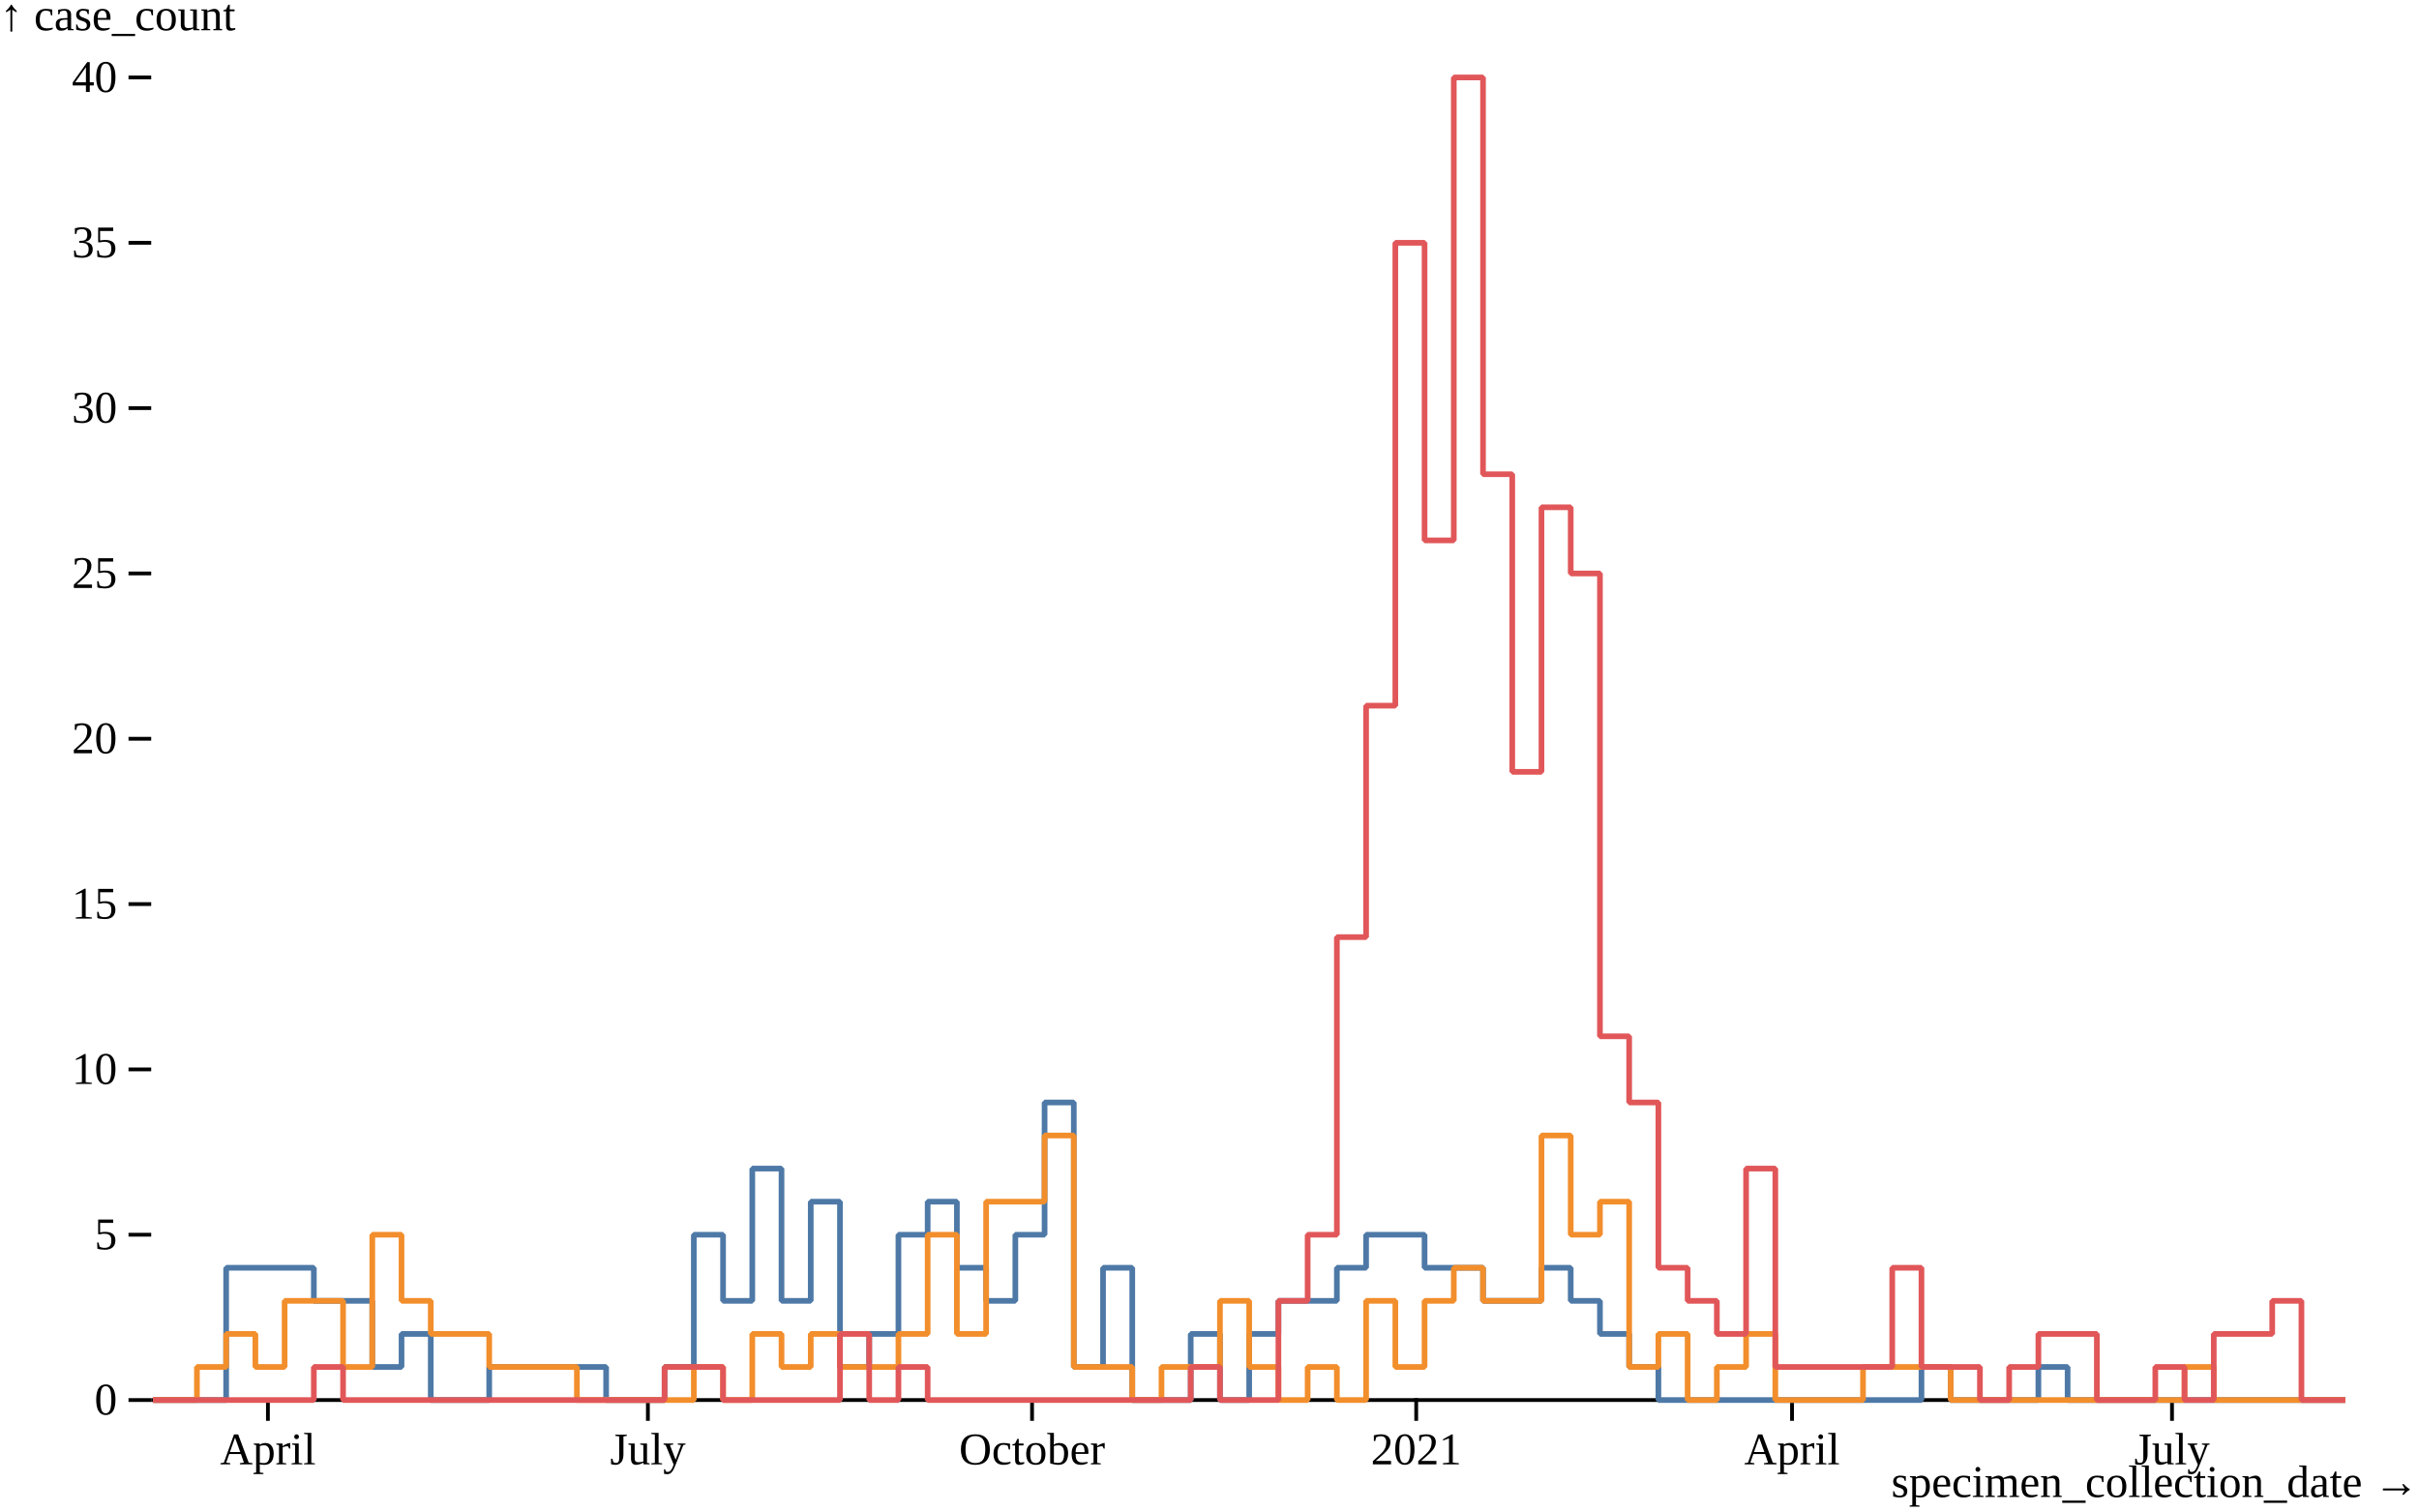
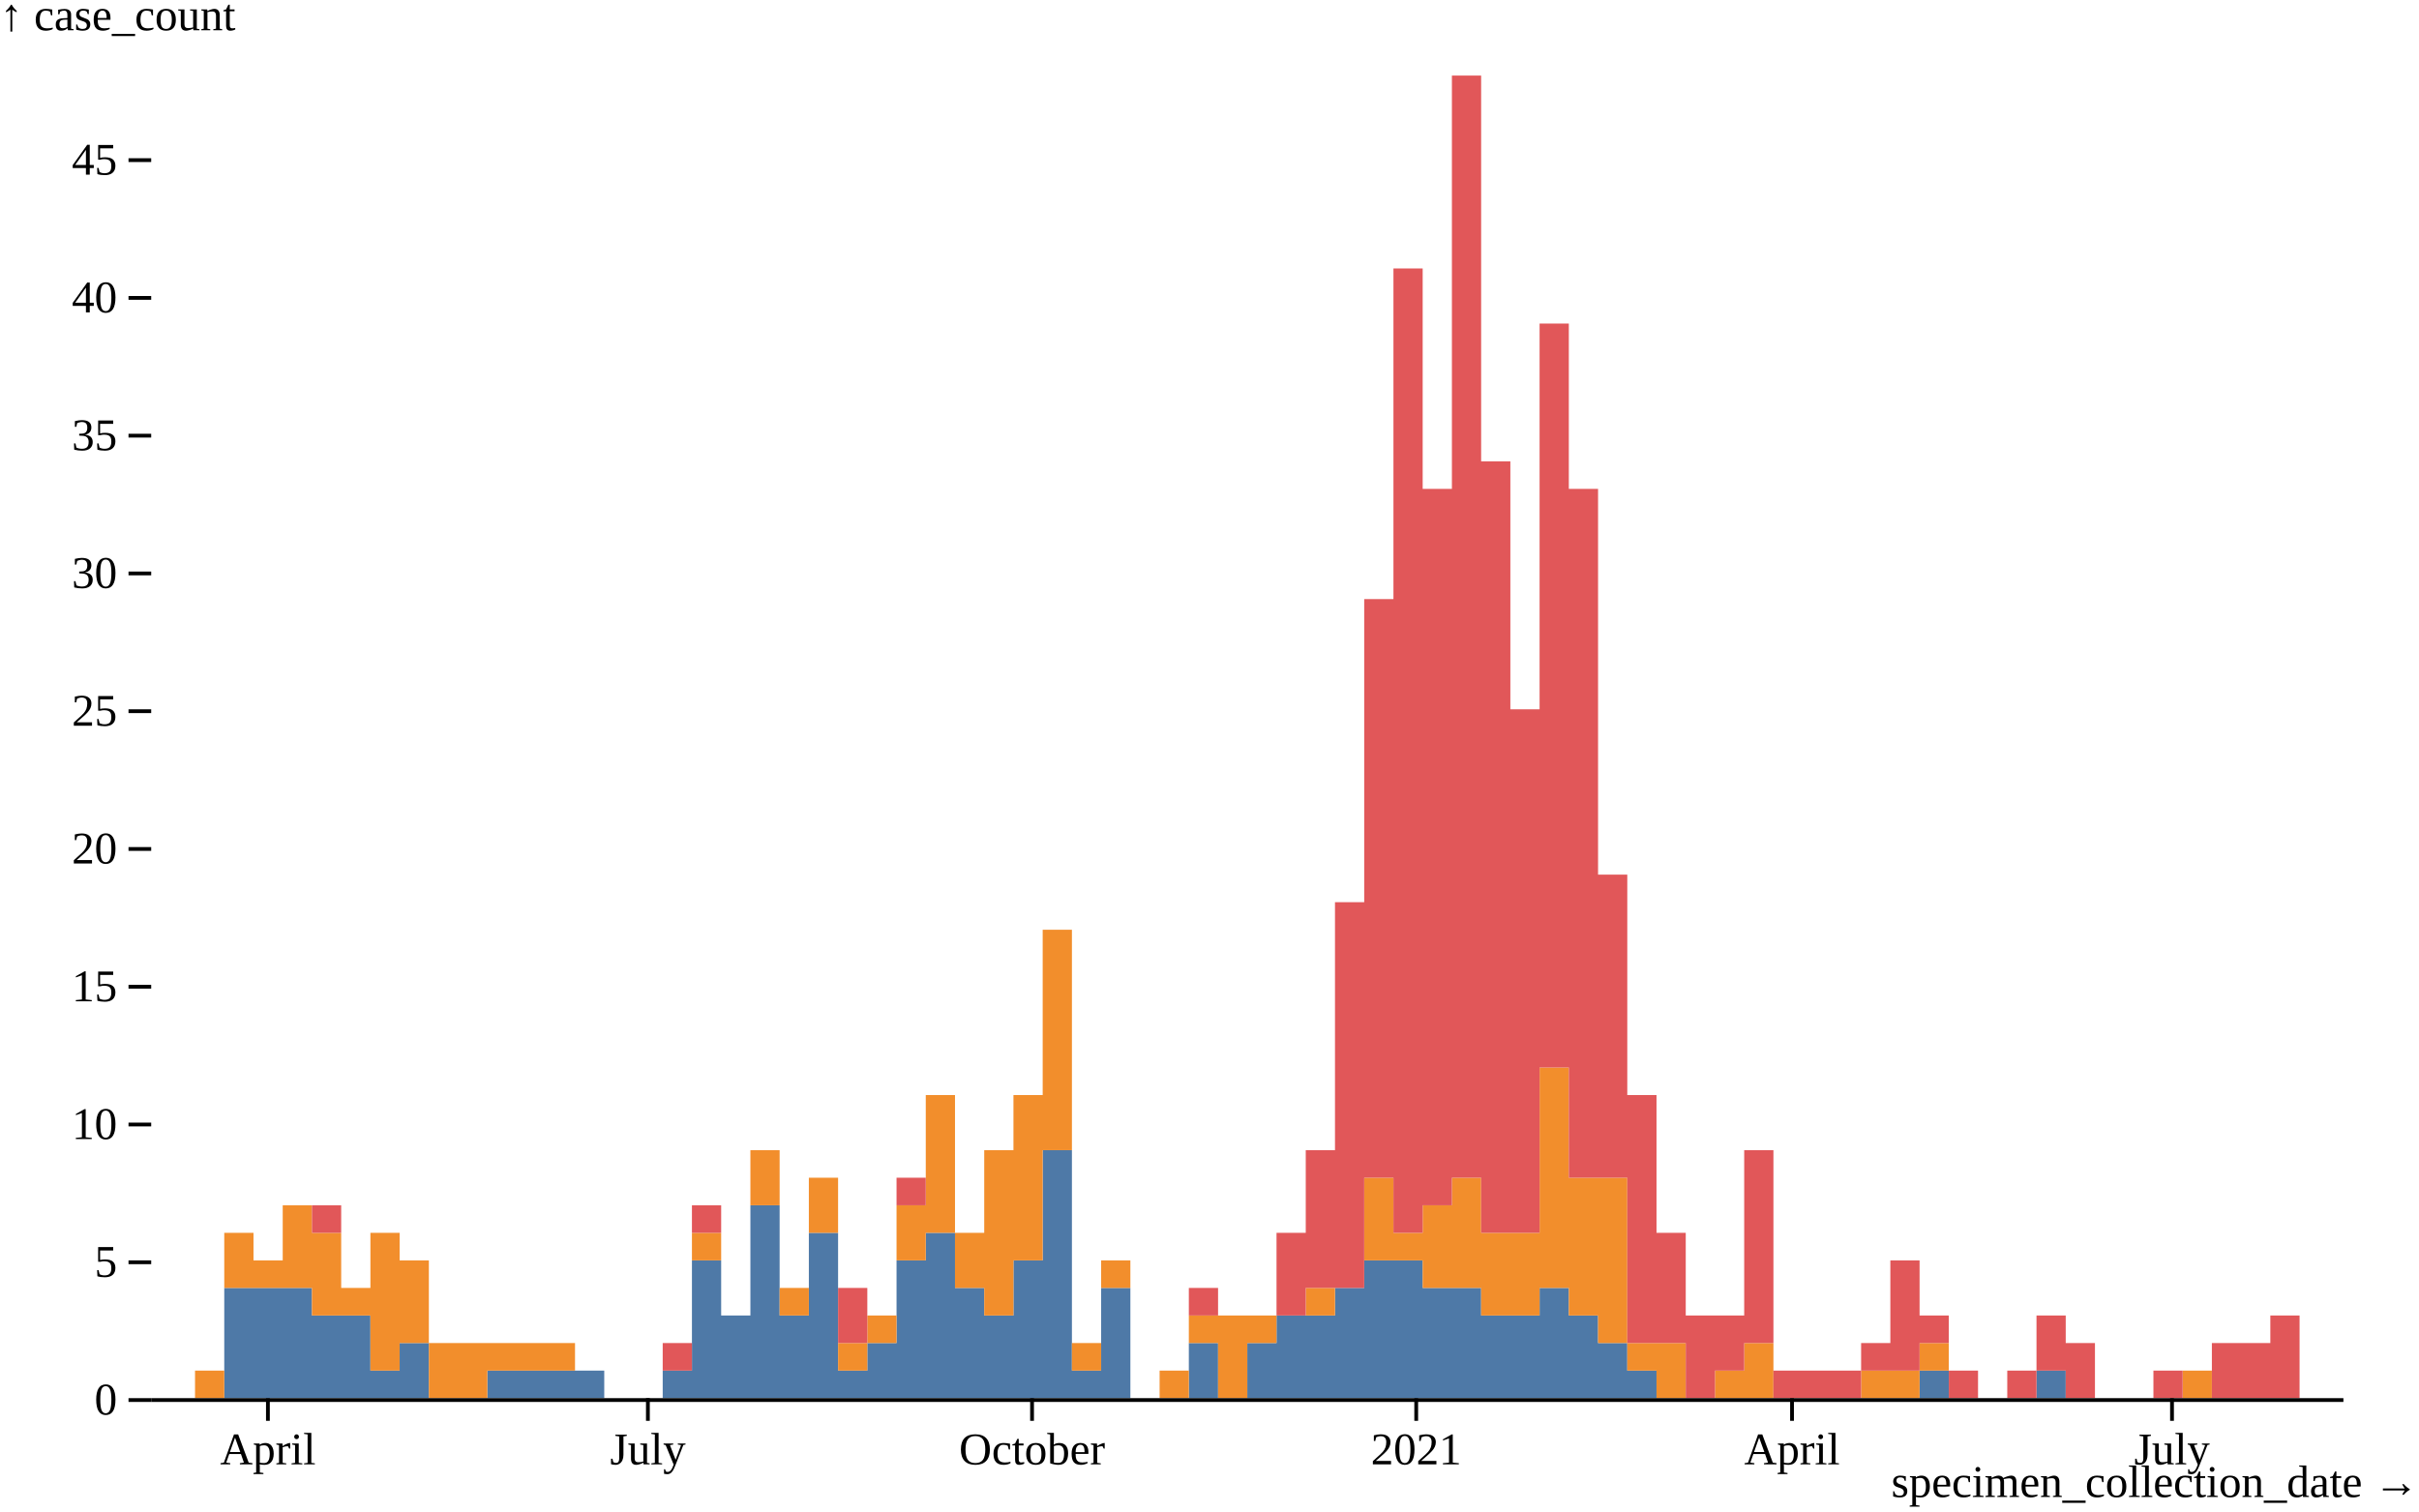
<svg xmlns="http://www.w3.org/2000/svg" class="plot" fill="currentColor" text-anchor="middle" width="640" height="400" viewBox="0 0 640 400">
  <g transform="translate(40,0)" fill="none" text-anchor="end">
    <g class="tick" opacity="1" transform="translate(0,370.5)">
      <line stroke="currentColor" x2="-6" />
      <text fill="currentColor" x="-9" dy="0.32em">0</text>
    </g>
-     <g class="tick" opacity="1" transform="translate(0,326.75)">
+     <g class="tick" opacity="1" transform="translate(0,334.0417)">
      <line stroke="currentColor" x2="-6" />
      <text fill="currentColor" x="-9" dy="0.32em">5</text>
    </g>
-     <g class="tick" opacity="1" transform="translate(0,283)">
+     <g class="tick" opacity="1" transform="translate(0,297.5833)">
      <line stroke="currentColor" x2="-6" />
      <text fill="currentColor" x="-9" dy="0.32em">10</text>
    </g>
-     <g class="tick" opacity="1" transform="translate(0,239.25)">
+     <g class="tick" opacity="1" transform="translate(0,261.125)">
      <line stroke="currentColor" x2="-6" />
      <text fill="currentColor" x="-9" dy="0.32em">15</text>
    </g>
-     <g class="tick" opacity="1" transform="translate(0,195.5)">
+     <g class="tick" opacity="1" transform="translate(0,224.6667)">
      <line stroke="currentColor" x2="-6" />
      <text fill="currentColor" x="-9" dy="0.32em">20</text>
    </g>
-     <g class="tick" opacity="1" transform="translate(0,151.75)">
+     <g class="tick" opacity="1" transform="translate(0,188.2083)">
      <line stroke="currentColor" x2="-6" />
      <text fill="currentColor" x="-9" dy="0.32em">25</text>
    </g>
-     <g class="tick" opacity="1" transform="translate(0,108)">
+     <g class="tick" opacity="1" transform="translate(0,151.75)">
      <line stroke="currentColor" x2="-6" />
      <text fill="currentColor" x="-9" dy="0.32em">30</text>
    </g>
-     <g class="tick" opacity="1" transform="translate(0,64.25)">
+     <g class="tick" opacity="1" transform="translate(0,115.2917)">
      <line stroke="currentColor" x2="-6" />
      <text fill="currentColor" x="-9" dy="0.32em">35</text>
    </g>
-     <g class="tick" opacity="1" transform="translate(0,20.5)">
+     <g class="tick" opacity="1" transform="translate(0,78.83333)">
      <line stroke="currentColor" x2="-6" />
      <text fill="currentColor" x="-9" dy="0.32em">40</text>
+     </g>
+     <g class="tick" opacity="1" transform="translate(0,42.375)">
+       <line stroke="currentColor" x2="-6" />
+       <text fill="currentColor" x="-9" dy="0.32em">45</text>
    </g>
    <text fill="currentColor" transform="translate(-40,20)" dy="-1em" text-anchor="start">↑ case_count</text>
  </g>
  <g transform="translate(0,370)" fill="none" text-anchor="middle">
    <g class="tick" opacity="1" transform="translate(70.88095,0)">
      <line stroke="currentColor" y2="6" />
      <text fill="currentColor" y="9" dy="0.71em">April</text>
    </g>
    <g class="tick" opacity="1" transform="translate(171.4143,0)">
      <line stroke="currentColor" y2="6" />
      <text fill="currentColor" y="9" dy="0.71em">July</text>
    </g>
    <g class="tick" opacity="1" transform="translate(273.0524,0)">
      <line stroke="currentColor" y2="6" />
      <text fill="currentColor" y="9" dy="0.71em">October</text>
    </g>
    <g class="tick" opacity="1" transform="translate(374.6905,0)">
      <line stroke="currentColor" y2="6" />
      <text fill="currentColor" y="9" dy="0.71em">2021</text>
    </g>
    <g class="tick" opacity="1" transform="translate(474.119,0)">
      <line stroke="currentColor" y2="6" />
      <text fill="currentColor" y="9" dy="0.71em">April</text>
    </g>
    <g class="tick" opacity="1" transform="translate(574.6524,0)">
      <line stroke="currentColor" y2="6" />
      <text fill="currentColor" y="9" dy="0.71em">July</text>
    </g>
    <text fill="currentColor" transform="translate(640,30)" dy="-0.32em" text-anchor="end">specimen_collection_date →</text>
  </g>
+   <g>
+     <path fill="#4e79a7" d="M40,370L43.867,370L43.867,370L51.6,370L51.6,370L59.333,370L59.333,340.833L67.067,340.833L67.067,340.833L74.8,340.833L74.8,340.833L82.533,340.833L82.533,348.125L90.267,348.125L90.267,348.125L98,348.125L98,362.708L105.733,362.708L105.733,355.417L113.467,355.417L113.467,370L121.2,370L121.2,370L128.933,370L128.933,362.708L136.667,362.708L136.667,362.708L144.4,362.708L144.4,362.708L152.133,362.708L152.133,362.708L159.867,362.708L159.867,370L167.6,370L167.6,370L175.333,370L175.333,362.708L183.067,362.708L183.067,333.542L190.8,333.542L190.8,348.125L198.533,348.125L198.533,318.958L206.267,318.958L206.267,348.125L214,348.125L214,326.25L221.733,326.25L221.733,362.708L229.467,362.708L229.467,355.417L237.2,355.417L237.2,333.542L244.933,333.542L244.933,326.25L252.667,326.25L252.667,340.833L260.4,340.833L260.4,348.125L268.133,348.125L268.133,333.542L275.867,333.542L275.867,304.375L283.6,304.375L283.6,362.708L291.333,362.708L291.333,340.833L299.067,340.833L299.067,370L306.8,370L306.8,370L314.533,370L314.533,355.417L322.267,355.417L322.267,370L330,370L330,355.417L337.733,355.417L337.733,348.125L345.467,348.125L345.467,348.125L353.2,348.125L353.2,340.833L360.933,340.833L360.933,333.542L368.667,333.542L368.667,333.542L376.4,333.542L376.4,340.833L384.133,340.833L384.133,340.833L391.867,340.833L391.867,348.125L399.6,348.125L399.6,348.125L407.333,348.125L407.333,340.833L415.067,340.833L415.067,348.125L422.8,348.125L422.8,355.417L430.533,355.417L430.533,362.708L438.267,362.708L438.267,370L446,370L446,370L453.733,370L453.733,370L461.467,370L461.467,370L469.2,370L469.2,370L476.933,370L476.933,370L484.667,370L484.667,370L492.4,370L492.4,370L500.133,370L500.133,370L507.867,370L507.867,362.708L515.6,362.708L515.6,370L523.333,370L523.333,370L531.067,370L531.067,370L538.8,370L538.8,362.708L546.533,362.708L546.533,370L554.267,370L554.267,370L562,370L562,370L569.733,370L569.733,370L577.467,370L577.467,370L585.2,370L585.2,370L592.933,370L592.933,370L600.667,370L600.667,370L608.4,370L608.4,370L616.133,370L616.133,370L620,370L620,370L616.133,370L616.133,370L608.4,370L608.4,370L600.667,370L600.667,370L592.933,370L592.933,370L585.2,370L585.2,370L577.467,370L577.467,370L569.733,370L569.733,370L562,370L562,370L554.267,370L554.267,370L546.533,370L546.533,370L538.8,370L538.8,370L531.067,370L531.067,370L523.333,370L523.333,370L515.6,370L515.6,370L507.867,370L507.867,370L500.133,370L500.133,370L492.4,370L492.4,370L484.667,370L484.667,370L476.933,370L476.933,370L469.2,370L469.2,370L461.467,370L461.467,370L453.733,370L453.733,370L446,370L446,370L438.267,370L438.267,370L430.533,370L430.533,370L422.8,370L422.8,370L415.067,370L415.067,370L407.333,370L407.333,370L399.6,370L399.6,370L391.867,370L391.867,370L384.133,370L384.133,370L376.4,370L376.4,370L368.667,370L368.667,370L360.933,370L360.933,370L353.2,370L353.2,370L345.467,370L345.467,370L337.733,370L337.733,370L330,370L330,370L322.267,370L322.267,370L314.533,370L314.533,370L306.8,370L306.8,370L299.067,370L299.067,370L291.333,370L291.333,370L283.6,370L283.6,370L275.867,370L275.867,370L268.133,370L268.133,370L260.4,370L260.4,370L252.667,370L252.667,370L244.933,370L244.933,370L237.2,370L237.2,370L229.467,370L229.467,370L221.733,370L221.733,370L214,370L214,370L206.267,370L206.267,370L198.533,370L198.533,370L190.8,370L190.8,370L183.067,370L183.067,370L175.333,370L175.333,370L167.6,370L167.6,370L159.867,370L159.867,370L152.133,370L152.133,370L144.4,370L144.4,370L136.667,370L136.667,370L128.933,370L128.933,370L121.2,370L121.2,370L113.467,370L113.467,370L105.733,370L105.733,370L98,370L98,370L90.267,370L90.267,370L82.533,370L82.533,370L74.8,370L74.8,370L67.067,370L67.067,370L59.333,370L59.333,370L51.6,370L51.6,370L43.867,370L43.867,370L40,370Z" />
+     <path fill="#f28e2c" d="M40,370L43.867,370L43.867,370L51.6,370L51.6,362.708L59.333,362.708L59.333,326.25L67.067,326.25L67.067,333.542L74.8,333.542L74.8,318.958L82.533,318.958L82.533,326.25L90.267,326.25L90.267,340.833L98,340.833L98,326.25L105.733,326.25L105.733,333.542L113.467,333.542L113.467,355.417L121.2,355.417L121.2,355.417L128.933,355.417L128.933,355.417L136.667,355.417L136.667,355.417L144.4,355.417L144.4,355.417L152.133,355.417L152.133,362.708L159.867,362.708L159.867,370L167.6,370L167.6,370L175.333,370L175.333,362.708L183.067,362.708L183.067,326.25L190.8,326.25L190.8,348.125L198.533,348.125L198.533,304.375L206.267,304.375L206.267,340.833L214,340.833L214,311.667L221.733,311.667L221.733,355.417L229.467,355.417L229.467,348.125L237.2,348.125L237.2,318.958L244.933,318.958L244.933,289.792L252.667,289.792L252.667,326.25L260.4,326.25L260.4,304.375L268.133,304.375L268.133,289.792L275.867,289.792L275.867,246.042L283.6,246.042L283.6,355.417L291.333,355.417L291.333,333.542L299.067,333.542L299.067,370L306.8,370L306.8,362.708L314.533,362.708L314.533,348.125L322.267,348.125L322.267,348.125L330,348.125L330,348.125L337.733,348.125L337.733,348.125L345.467,348.125L345.467,340.833L353.2,340.833L353.2,340.833L360.933,340.833L360.933,311.667L368.667,311.667L368.667,326.25L376.4,326.25L376.4,318.958L384.133,318.958L384.133,311.667L391.867,311.667L391.867,326.25L399.6,326.25L399.6,326.25L407.333,326.25L407.333,282.5L415.067,282.5L415.067,311.667L422.8,311.667L422.8,311.667L430.533,311.667L430.533,355.417L438.267,355.417L438.267,355.417L446,355.417L446,370L453.733,370L453.733,362.708L461.467,362.708L461.467,355.417L469.2,355.417L469.2,370L476.933,370L476.933,370L484.667,370L484.667,370L492.4,370L492.4,362.708L500.133,362.708L500.133,362.708L507.867,362.708L507.867,355.417L515.6,355.417L515.6,370L523.333,370L523.333,370L531.067,370L531.067,370L538.8,370L538.8,362.708L546.533,362.708L546.533,370L554.267,370L554.267,370L562,370L562,370L569.733,370L569.733,370L577.467,370L577.467,362.708L585.2,362.708L585.2,370L592.933,370L592.933,370L600.667,370L600.667,370L608.4,370L608.4,370L616.133,370L616.133,370L620,370L620,370L616.133,370L616.133,370L608.4,370L608.4,370L600.667,370L600.667,370L592.933,370L592.933,370L585.2,370L585.2,370L577.467,370L577.467,370L569.733,370L569.733,370L562,370L562,370L554.267,370L554.267,370L546.533,370L546.533,362.708L538.8,362.708L538.8,370L531.067,370L531.067,370L523.333,370L523.333,370L515.6,370L515.6,362.708L507.867,362.708L507.867,370L500.133,370L500.133,370L492.4,370L492.4,370L484.667,370L484.667,370L476.933,370L476.933,370L469.2,370L469.2,370L461.467,370L461.467,370L453.733,370L453.733,370L446,370L446,370L438.267,370L438.267,362.708L430.533,362.708L430.533,355.417L422.8,355.417L422.8,348.125L415.067,348.125L415.067,340.833L407.333,340.833L407.333,348.125L399.6,348.125L399.6,348.125L391.867,348.125L391.867,340.833L384.133,340.833L384.133,340.833L376.4,340.833L376.4,333.542L368.667,333.542L368.667,333.542L360.933,333.542L360.933,340.833L353.2,340.833L353.2,348.125L345.467,348.125L345.467,348.125L337.733,348.125L337.733,355.417L330,355.417L330,370L322.267,370L322.267,355.417L314.533,355.417L314.533,370L306.8,370L306.8,370L299.067,370L299.067,340.833L291.333,340.833L291.333,362.708L283.6,362.708L283.6,304.375L275.867,304.375L275.867,333.542L268.133,333.542L268.133,348.125L260.4,348.125L260.4,340.833L252.667,340.833L252.667,326.25L244.933,326.25L244.933,333.542L237.2,333.542L237.2,355.417L229.467,355.417L229.467,362.708L221.733,362.708L221.733,326.25L214,326.25L214,348.125L206.267,348.125L206.267,318.958L198.533,318.958L198.533,348.125L190.8,348.125L190.8,333.542L183.067,333.542L183.067,362.708L175.333,362.708L175.333,370L167.6,370L167.6,370L159.867,370L159.867,362.708L152.133,362.708L152.133,362.708L144.4,362.708L144.4,362.708L136.667,362.708L136.667,362.708L128.933,362.708L128.933,370L121.2,370L121.2,370L113.467,370L113.467,355.417L105.733,355.417L105.733,362.708L98,362.708L98,348.125L90.267,348.125L90.267,348.125L82.533,348.125L82.533,340.833L74.8,340.833L74.8,340.833L67.067,340.833L67.067,340.833L59.333,340.833L59.333,370L51.6,370L51.6,370L43.867,370L43.867,370L40,370Z" />
+     <path fill="#e15759" d="M40,370L43.867,370L43.867,370L51.6,370L51.6,362.708L59.333,362.708L59.333,326.25L67.067,326.25L67.067,333.542L74.8,333.542L74.8,318.958L82.533,318.958L82.533,318.958L90.267,318.958L90.267,340.833L98,340.833L98,326.25L105.733,326.25L105.733,333.542L113.467,333.542L113.467,355.417L121.2,355.417L121.2,355.417L128.933,355.417L128.933,355.417L136.667,355.417L136.667,355.417L144.4,355.417L144.4,355.417L152.133,355.417L152.133,362.708L159.867,362.708L159.867,370L167.6,370L167.6,370L175.333,370L175.333,355.417L183.067,355.417L183.067,318.958L190.8,318.958L190.8,348.125L198.533,348.125L198.533,304.375L206.267,304.375L206.267,340.833L214,340.833L214,311.667L221.733,311.667L221.733,340.833L229.467,340.833L229.467,348.125L237.2,348.125L237.2,311.667L244.933,311.667L244.933,289.792L252.667,289.792L252.667,326.25L260.4,326.25L260.4,304.375L268.133,304.375L268.133,289.792L275.867,289.792L275.867,246.042L283.6,246.042L283.6,355.417L291.333,355.417L291.333,333.542L299.067,333.542L299.067,370L306.8,370L306.8,362.708L314.533,362.708L314.533,340.833L322.267,340.833L322.267,348.125L330,348.125L330,348.125L337.733,348.125L337.733,326.25L345.467,326.25L345.467,304.375L353.2,304.375L353.2,238.75L360.933,238.75L360.933,158.542L368.667,158.542L368.667,71.042L376.4,71.042L376.4,129.375L384.133,129.375L384.133,20L391.867,20L391.867,122.083L399.6,122.083L399.6,187.708L407.333,187.708L407.333,85.625L415.067,85.625L415.067,129.375L422.8,129.375L422.8,231.458L430.533,231.458L430.533,289.792L438.267,289.792L438.267,326.25L446,326.25L446,348.125L453.733,348.125L453.733,348.125L461.467,348.125L461.467,304.375L469.2,304.375L469.2,362.708L476.933,362.708L476.933,362.708L484.667,362.708L484.667,362.708L492.4,362.708L492.4,355.417L500.133,355.417L500.133,333.542L507.867,333.542L507.867,348.125L515.6,348.125L515.6,362.708L523.333,362.708L523.333,370L531.067,370L531.067,362.708L538.8,362.708L538.8,348.125L546.533,348.125L546.533,355.417L554.267,355.417L554.267,370L562,370L562,370L569.733,370L569.733,362.708L577.467,362.708L577.467,362.708L585.2,362.708L585.2,355.417L592.933,355.417L592.933,355.417L600.667,355.417L600.667,348.125L608.4,348.125L608.4,370L616.133,370L616.133,370L620,370L620,370L616.133,370L616.133,370L608.4,370L608.4,370L600.667,370L600.667,370L592.933,370L592.933,370L585.2,370L585.2,362.708L577.467,362.708L577.467,370L569.733,370L569.733,370L562,370L562,370L554.267,370L554.267,370L546.533,370L546.533,362.708L538.8,362.708L538.8,370L531.067,370L531.067,370L523.333,370L523.333,370L515.6,370L515.6,355.417L507.867,355.417L507.867,362.708L500.133,362.708L500.133,362.708L492.4,362.708L492.4,370L484.667,370L484.667,370L476.933,370L476.933,370L469.2,370L469.2,355.417L461.467,355.417L461.467,362.708L453.733,362.708L453.733,370L446,370L446,355.417L438.267,355.417L438.267,355.417L430.533,355.417L430.533,311.667L422.8,311.667L422.8,311.667L415.067,311.667L415.067,282.5L407.333,282.5L407.333,326.25L399.6,326.25L399.6,326.25L391.867,326.25L391.867,311.667L384.133,311.667L384.133,318.958L376.4,318.958L376.4,326.25L368.667,326.25L368.667,311.667L360.933,311.667L360.933,340.833L353.2,340.833L353.2,340.833L345.467,340.833L345.467,348.125L337.733,348.125L337.733,348.125L330,348.125L330,348.125L322.267,348.125L322.267,348.125L314.533,348.125L314.533,362.708L306.8,362.708L306.8,370L299.067,370L299.067,333.542L291.333,333.542L291.333,355.417L283.6,355.417L283.6,246.042L275.867,246.042L275.867,289.792L268.133,289.792L268.133,304.375L260.4,304.375L260.4,326.25L252.667,326.25L252.667,289.792L244.933,289.792L244.933,318.958L237.2,318.958L237.2,348.125L229.467,348.125L229.467,355.417L221.733,355.417L221.733,311.667L214,311.667L214,340.833L206.267,340.833L206.267,304.375L198.533,304.375L198.533,348.125L190.8,348.125L190.8,326.25L183.067,326.25L183.067,362.708L175.333,362.708L175.333,370L167.6,370L167.6,370L159.867,370L159.867,362.708L152.133,362.708L152.133,355.417L144.4,355.417L144.4,355.417L136.667,355.417L136.667,355.417L128.933,355.417L128.933,355.417L121.2,355.417L121.2,355.417L113.467,355.417L113.467,333.542L105.733,333.542L105.733,326.25L98,326.25L98,340.833L90.267,340.833L90.267,326.25L82.533,326.25L82.533,318.958L74.8,318.958L74.8,333.542L67.067,333.542L67.067,326.25L59.333,326.25L59.333,362.708L51.6,362.708L51.6,370L43.867,370L43.867,370L40,370Z" />
+   </g>
  <g stroke="currentColor" transform="translate(0,0.5)">
    <line x1="40" x2="620" y1="370" y2="370" />
  </g>
-   <g fill="none" stroke-width="1.5" stroke-miterlimit="1" transform="translate(0.5,0.5)">
-     <path stroke="#4e79a7" d="M40,370L43.867,370L43.867,370L51.6,370L51.6,370L59.333,370L59.333,335L67.067,335L67.067,335L74.8,335L74.8,335L82.533,335L82.533,343.75L90.267,343.75L90.267,343.75L98,343.75L98,361.25L105.733,361.25L105.733,352.5L113.467,352.5L113.467,370L121.2,370L121.2,370L128.933,370L128.933,361.25L136.667,361.25L136.667,361.25L144.4,361.25L144.4,361.25L152.133,361.25L152.133,361.25L159.867,361.25L159.867,370L167.6,370L167.6,370L175.333,370L175.333,361.25L183.067,361.25L183.067,326.25L190.8,326.25L190.8,343.75L198.533,343.75L198.533,308.75L206.267,308.75L206.267,343.75L214,343.75L214,317.5L221.733,317.5L221.733,361.25L229.467,361.25L229.467,352.5L237.2,352.5L237.2,326.25L244.933,326.25L244.933,317.5L252.667,317.5L252.667,335L260.4,335L260.4,343.75L268.133,343.75L268.133,326.25L275.867,326.25L275.867,291.25L283.6,291.25L283.6,361.25L291.333,361.25L291.333,335L299.067,335L299.067,370L306.8,370L306.8,370L314.533,370L314.533,352.5L322.267,352.5L322.267,370L330,370L330,352.5L337.733,352.5L337.733,343.75L345.467,343.75L345.467,343.75L353.2,343.75L353.2,335L360.933,335L360.933,326.25L368.667,326.25L368.667,326.25L376.4,326.25L376.4,335L384.133,335L384.133,335L391.867,335L391.867,343.75L399.6,343.75L399.6,343.75L407.333,343.75L407.333,335L415.067,335L415.067,343.75L422.8,343.75L422.8,352.5L430.533,352.5L430.533,361.25L438.267,361.25L438.267,370L446,370L446,370L453.733,370L453.733,370L461.467,370L461.467,370L469.2,370L469.2,370L476.933,370L476.933,370L484.667,370L484.667,370L492.4,370L492.4,370L500.133,370L500.133,370L507.867,370L507.867,361.25L515.6,361.25L515.6,370L523.333,370L523.333,370L531.067,370L531.067,370L538.8,370L538.8,361.25L546.533,361.25L546.533,370L554.267,370L554.267,370L562,370L562,370L569.733,370L569.733,370L577.467,370L577.467,370L585.2,370L585.2,370L592.933,370L592.933,370L600.667,370L600.667,370L608.4,370L608.4,370L616.133,370L616.133,370L620,370" />
-     <path stroke="#f28e2c" d="M40,370L43.867,370L43.867,370L51.6,370L51.6,361.25L59.333,361.25L59.333,352.5L67.067,352.5L67.067,361.25L74.8,361.25L74.8,343.75L82.533,343.75L82.533,343.75L90.267,343.75L90.267,361.25L98,361.25L98,326.25L105.733,326.25L105.733,343.75L113.467,343.75L113.467,352.5L121.2,352.5L121.2,352.5L128.933,352.5L128.933,361.25L136.667,361.25L136.667,361.25L144.4,361.25L144.4,361.25L152.133,361.25L152.133,370L159.867,370L159.867,370L167.6,370L167.6,370L175.333,370L175.333,370L183.067,370L183.067,361.25L190.8,361.25L190.8,370L198.533,370L198.533,352.5L206.267,352.5L206.267,361.25L214,361.25L214,352.5L221.733,352.5L221.733,361.25L229.467,361.25L229.467,361.25L237.2,361.25L237.2,352.5L244.933,352.5L244.933,326.25L252.667,326.25L252.667,352.5L260.4,352.5L260.4,317.5L268.133,317.5L268.133,317.5L275.867,317.5L275.867,300L283.6,300L283.6,361.25L291.333,361.25L291.333,361.25L299.067,361.25L299.067,370L306.8,370L306.8,361.25L314.533,361.25L314.533,361.25L322.267,361.25L322.267,343.75L330,343.75L330,361.25L337.733,361.25L337.733,370L345.467,370L345.467,361.25L353.2,361.25L353.2,370L360.933,370L360.933,343.75L368.667,343.75L368.667,361.25L376.4,361.25L376.4,343.75L384.133,343.75L384.133,335L391.867,335L391.867,343.75L399.6,343.75L399.6,343.75L407.333,343.75L407.333,300L415.067,300L415.067,326.25L422.8,326.25L422.8,317.5L430.533,317.5L430.533,361.25L438.267,361.25L438.267,352.5L446,352.5L446,370L453.733,370L453.733,361.25L461.467,361.25L461.467,352.5L469.2,352.5L469.2,370L476.933,370L476.933,370L484.667,370L484.667,370L492.4,370L492.4,361.25L500.133,361.25L500.133,361.25L507.867,361.25L507.867,361.25L515.6,361.25L515.6,370L523.333,370L523.333,370L531.067,370L531.067,370L538.8,370L538.8,370L546.533,370L546.533,370L554.267,370L554.267,370L562,370L562,370L569.733,370L569.733,370L577.467,370L577.467,361.25L585.2,361.25L585.2,370L592.933,370L592.933,370L600.667,370L600.667,370L608.4,370L608.4,370L616.133,370L616.133,370L620,370" />
-     <path stroke="#e15759" d="M40,370L43.867,370L43.867,370L51.6,370L51.6,370L59.333,370L59.333,370L67.067,370L67.067,370L74.8,370L74.8,370L82.533,370L82.533,361.25L90.267,361.25L90.267,370L98,370L98,370L105.733,370L105.733,370L113.467,370L113.467,370L121.2,370L121.2,370L128.933,370L128.933,370L136.667,370L136.667,370L144.4,370L144.4,370L152.133,370L152.133,370L159.867,370L159.867,370L167.6,370L167.6,370L175.333,370L175.333,361.25L183.067,361.25L183.067,361.25L190.8,361.25L190.8,370L198.533,370L198.533,370L206.267,370L206.267,370L214,370L214,370L221.733,370L221.733,352.5L229.467,352.5L229.467,370L237.2,370L237.2,361.25L244.933,361.25L244.933,370L252.667,370L252.667,370L260.4,370L260.4,370L268.133,370L268.133,370L275.867,370L275.867,370L283.6,370L283.6,370L291.333,370L291.333,370L299.067,370L299.067,370L306.8,370L306.8,370L314.533,370L314.533,361.25L322.267,361.25L322.267,370L330,370L330,370L337.733,370L337.733,343.75L345.467,343.75L345.467,326.25L353.2,326.25L353.2,247.5L360.933,247.5L360.933,186.25L368.667,186.25L368.667,63.75L376.4,63.75L376.4,142.5L384.133,142.5L384.133,20L391.867,20L391.867,125L399.6,125L399.6,203.75L407.333,203.75L407.333,133.75L415.067,133.75L415.067,151.25L422.8,151.25L422.8,273.75L430.533,273.75L430.533,291.25L438.267,291.25L438.267,335L446,335L446,343.75L453.733,343.75L453.733,352.5L461.467,352.5L461.467,308.75L469.2,308.75L469.2,361.25L476.933,361.25L476.933,361.25L484.667,361.25L484.667,361.25L492.4,361.25L492.4,361.25L500.133,361.25L500.133,335L507.867,335L507.867,361.25L515.6,361.25L515.6,361.25L523.333,361.25L523.333,370L531.067,370L531.067,361.25L538.8,361.25L538.8,352.5L546.533,352.5L546.533,352.5L554.267,352.5L554.267,370L562,370L562,370L569.733,370L569.733,361.25L577.467,361.25L577.467,370L585.2,370L585.2,352.5L592.933,352.5L592.933,352.5L600.667,352.5L600.667,343.75L608.4,343.75L608.4,370L616.133,370L616.133,370L620,370" />
-   </g>
</svg>
